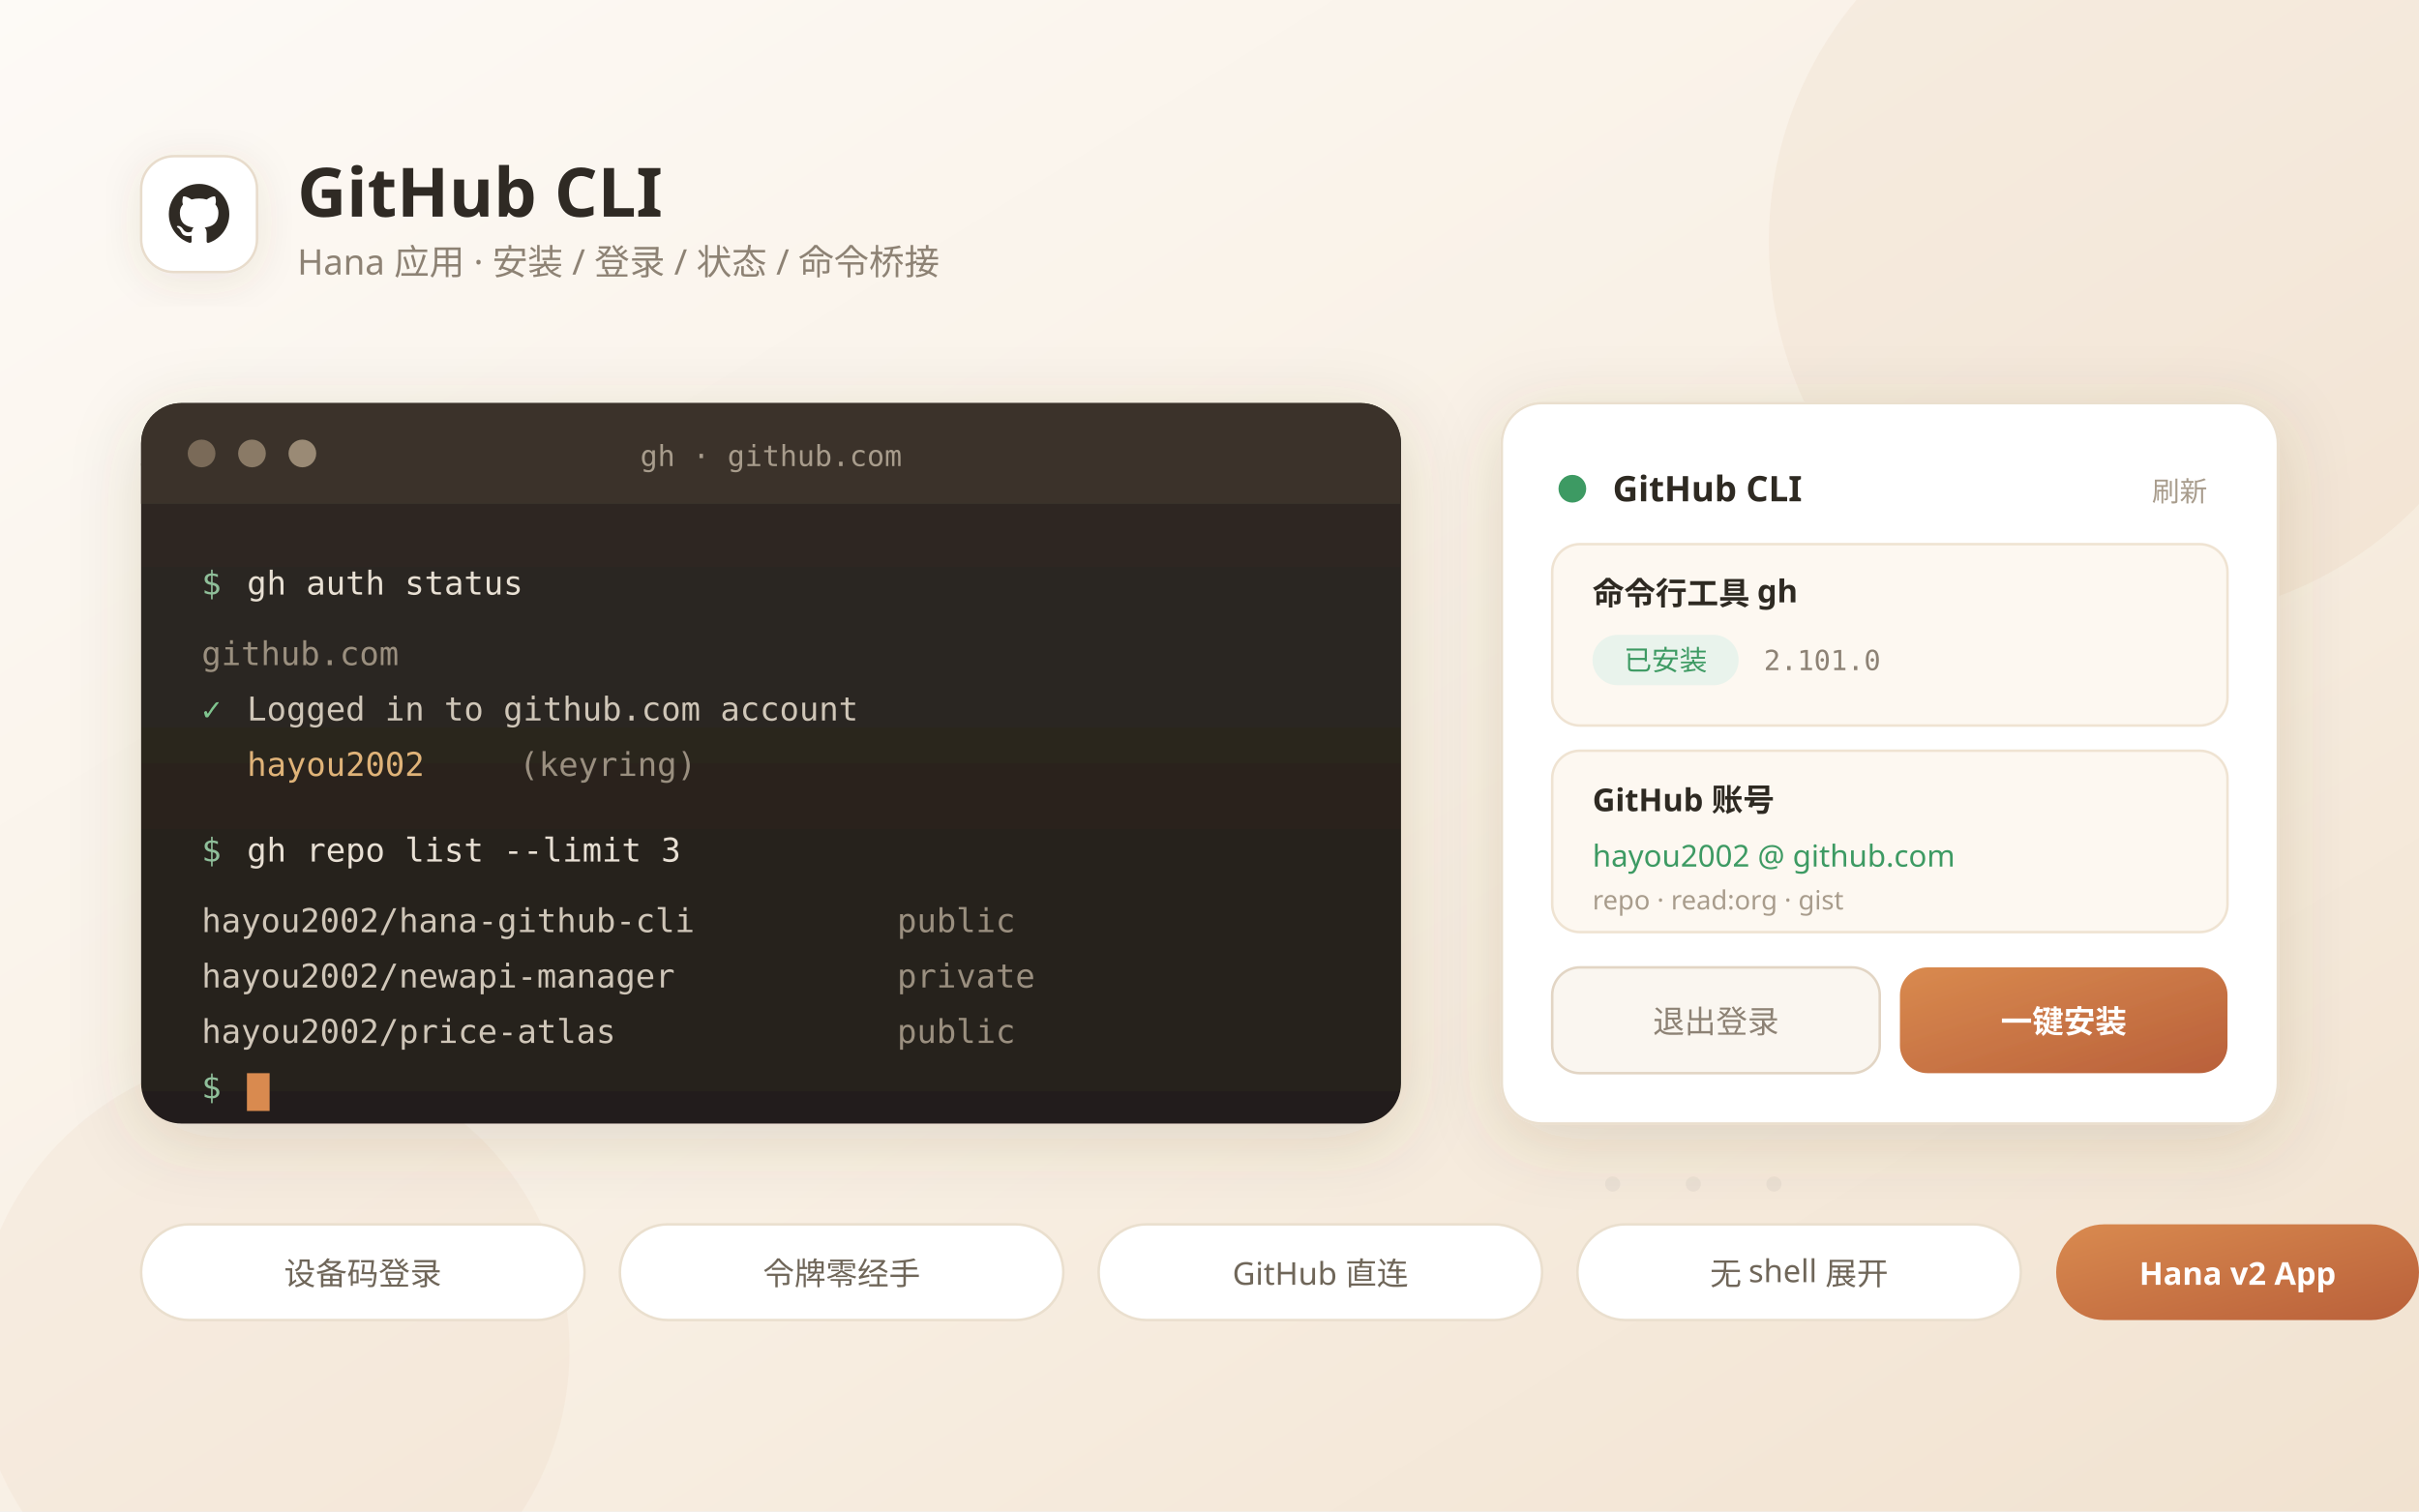
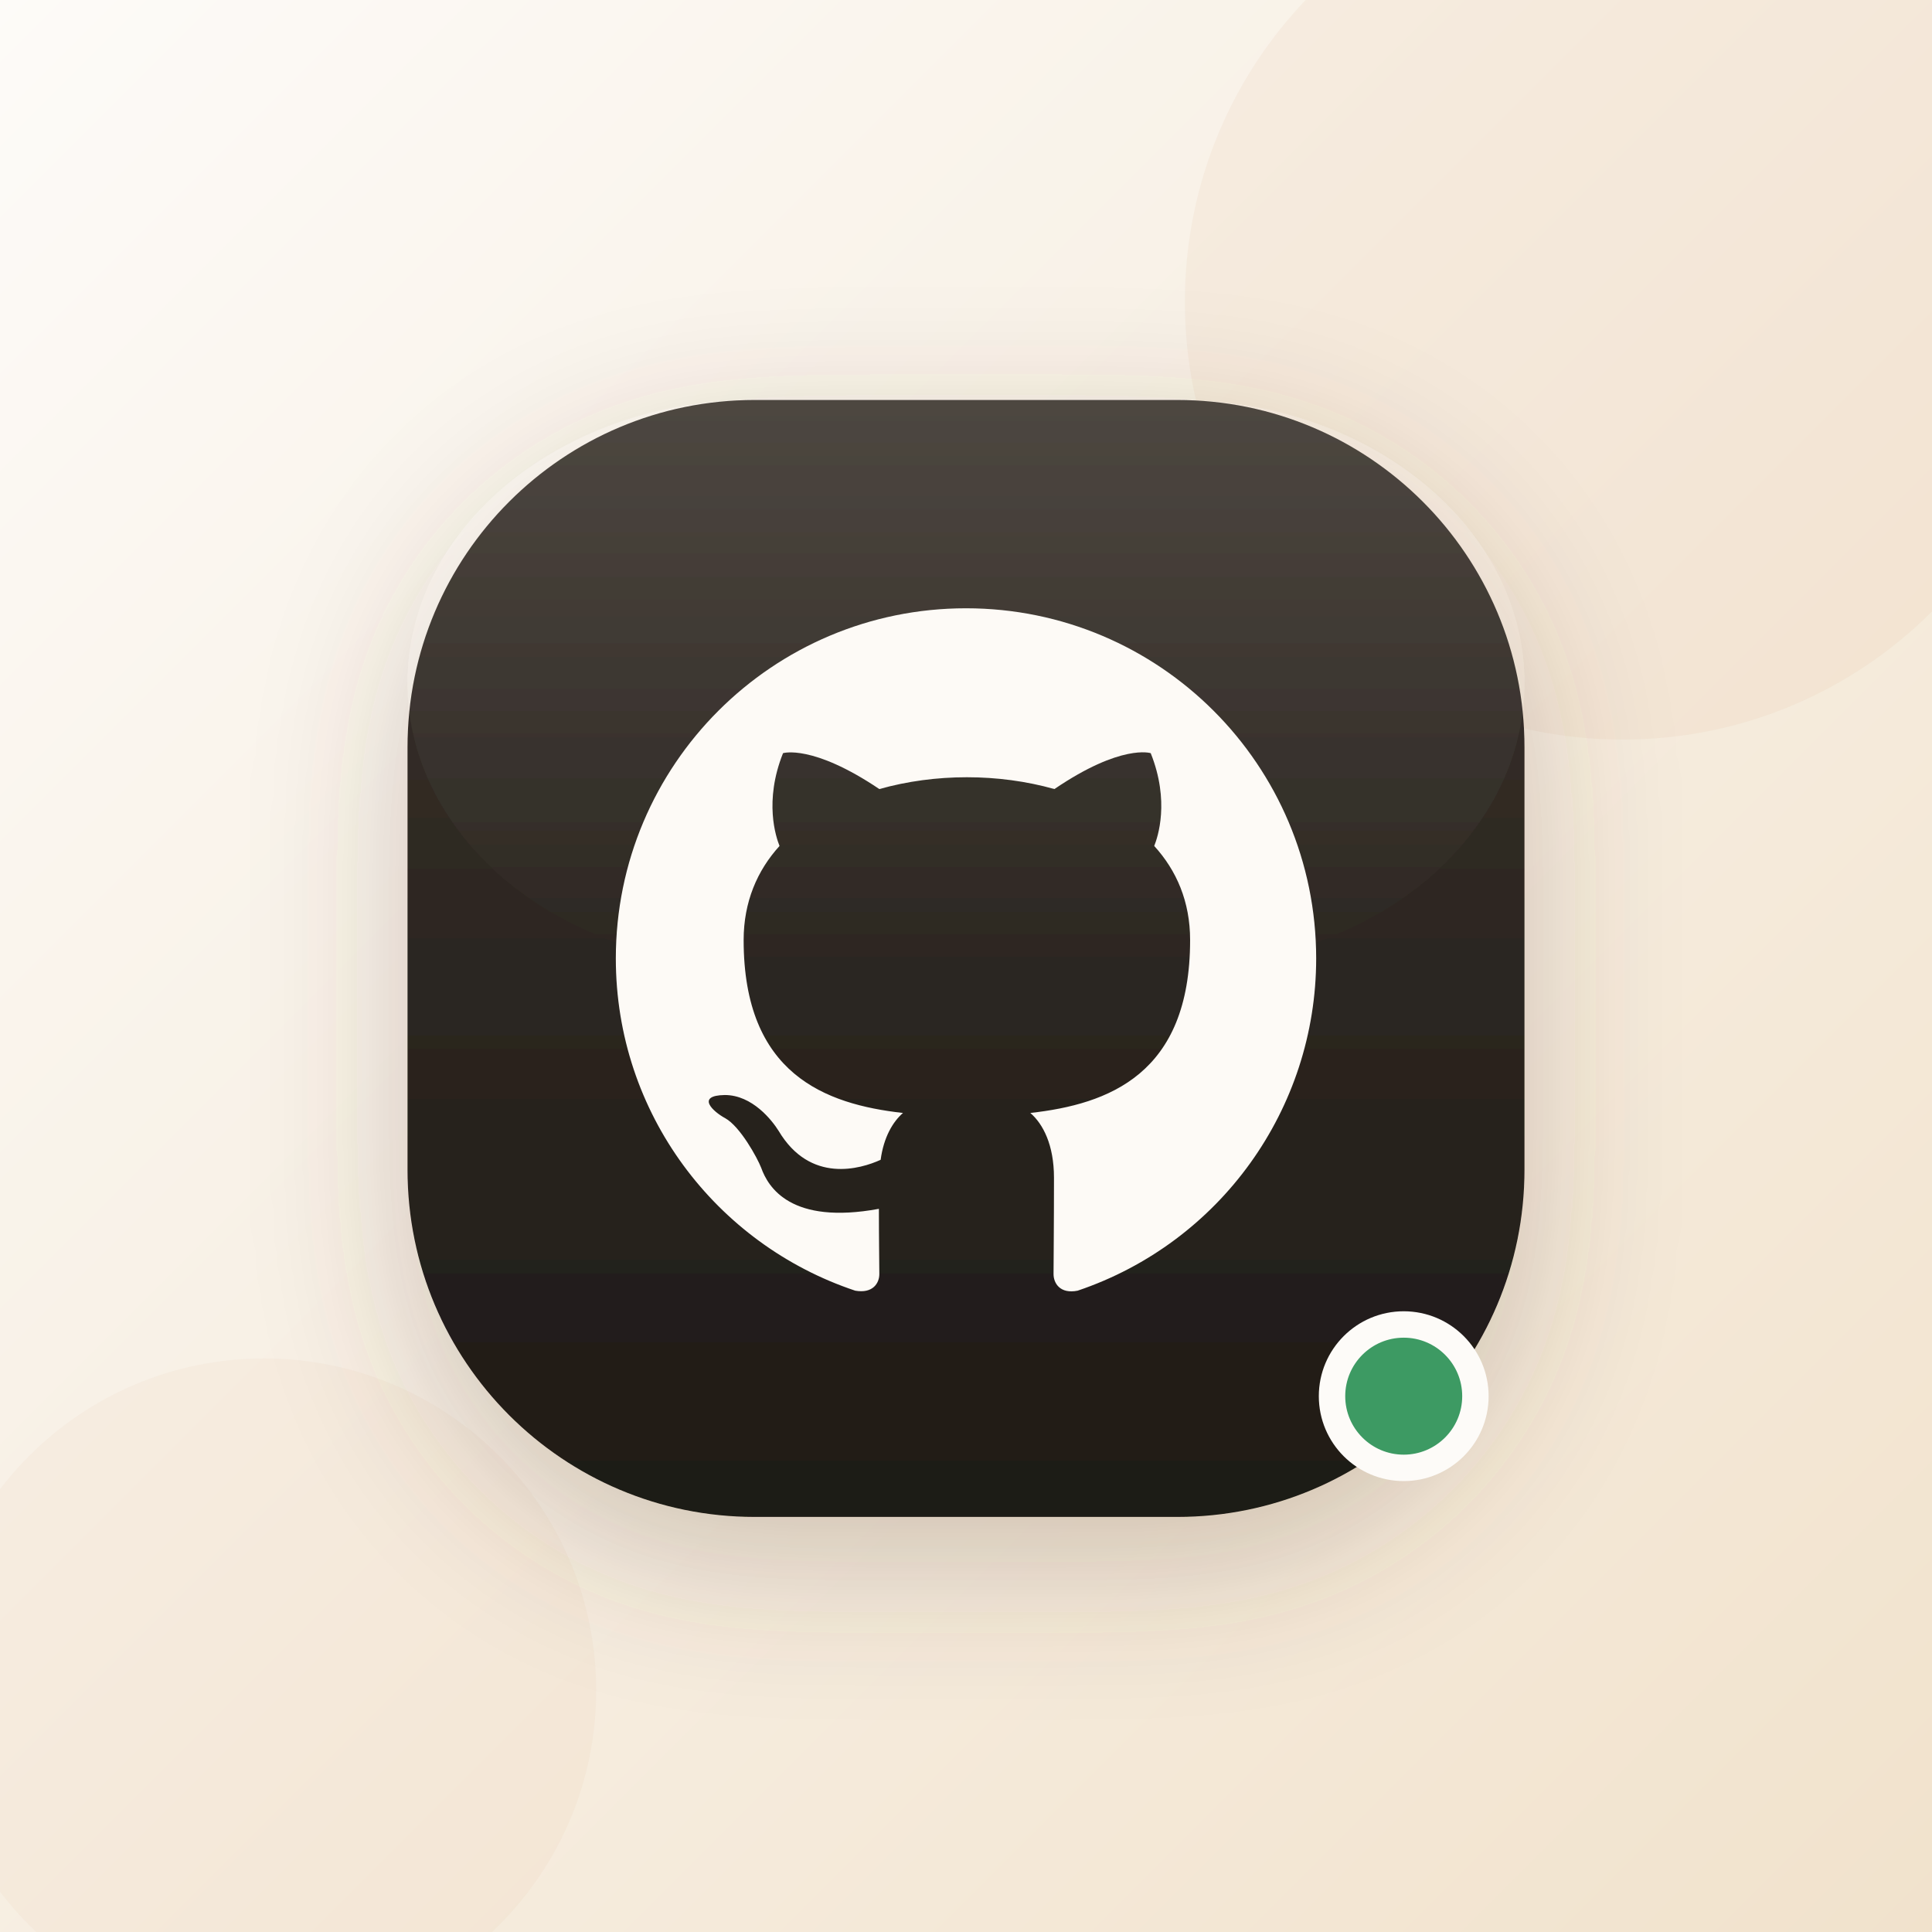
- <svg xmlns="http://www.w3.org/2000/svg" viewBox="0 0 960 600" width="960" height="600" role="img" aria-label="GitHub CLI 管理面板封面：gh 终端与状态面板">
+ <svg xmlns="http://www.w3.org/2000/svg" viewBox="0 0 512 512" width="512" height="512" role="img" aria-label="GitHub CLI">
  <defs>
    <linearGradient id="bg" x1="0" y1="0" x2="1" y2="1">
-       <stop offset="0" stop-color="#fdfaf6" />
-       <stop offset="0.55" stop-color="#f8efe3" />
-       <stop offset="1" stop-color="#f1e2d0" />
+       <stop offset="0" stop-color="#fdfbf8" />
+       <stop offset="1" stop-color="#f1e2cc" />
    </linearGradient>
-     <linearGradient id="term" x1="0" y1="0" x2="0" y2="1">
-       <stop offset="0" stop-color="#2f2a24" />
-       <stop offset="1" stop-color="#241f1a" />
+     <linearGradient id="tile" x1="0" y1="0" x2="0" y2="1">
+       <stop offset="0" stop-color="#3a332c" />
+       <stop offset="1" stop-color="#1e1a16" />
    </linearGradient>
-     <linearGradient id="accent" x1="0" y1="0" x2="1" y2="1">
-       <stop offset="0" stop-color="#d98a4f" />
-       <stop offset="1" stop-color="#b9603a" />
+     <linearGradient id="gloss" x1="0" y1="0" x2="0" y2="1">
+       <stop offset="0" stop-color="#ffffff" stop-opacity="0.10" />
+       <stop offset="1" stop-color="#ffffff" stop-opacity="0" />
    </linearGradient>
    <filter id="soft" x="-30%" y="-30%" width="160%" height="160%">
-       <feDropShadow dx="0" dy="6" stdDeviation="14" flood-color="#5a4632" flood-opacity="0.16" />
-     </filter>
-     <filter id="soft2" x="-30%" y="-30%" width="160%" height="160%">
-       <feDropShadow dx="0" dy="3" stdDeviation="8" flood-color="#5a4632" flood-opacity="0.10" />
+       <feDropShadow dx="0" dy="12" stdDeviation="20" flood-color="#5a4632" flood-opacity="0.24" />
    </filter>
  </defs>
-   <rect width="960" height="600" fill="url(#bg)" />
-   <circle cx="852" cy="96" r="150" fill="#c2703d" opacity="0.06" />
-   <circle cx="108" cy="536" r="118" fill="#c2703d" opacity="0.05" />
-   <g opacity="0.05" fill="#2f2a24">
-     <circle cx="640" cy="470" r="3" />
-     <circle cx="672" cy="470" r="3" />
-     <circle cx="704" cy="470" r="3" />
-   </g>
-   <g transform="translate(56 62)">
-     <rect x="0" y="0" width="46" height="46" rx="13" fill="#ffffff" stroke="#e8dccc" filter="url(#soft2)" />
-     <g transform="translate(11 11) scale(1.5)">
-       <path fill="#2f2a24" fill-rule="evenodd" d="M8 0C3.58 0 0 3.58 0 8c0 3.54 2.29 6.53 5.47 7.59.4.07.55-.17.55-.38 0-.19-.01-.82-.01-1.49-2.01.37-2.53-.49-2.69-.94-.09-.23-.48-.94-.82-1.13-.28-.15-.68-.52-.01-.53.63 0 1.08.58 1.23.82.72 1.21 1.87.87 2.33.66.07-.52.28-.87.51-1.07-1.78-.2-3.64-.89-3.64-3.95 0-.87.31-1.59.82-2.15-.08-.2-.36-1.02.08-2.12 0 0 .67-.21 2.2.82.64-.18 1.32-.27 2-.27s1.36.09 2 .27c1.53-1.04 2.2-.82 2.2-.82.44 1.1.16 1.92.08 2.12.51.56.82 1.27.82 2.15 0 3.07-1.87 3.75-3.65 3.95.29.25.54.73.54 1.48 0 1.07-.01 1.93-.01 2.2 0 .21.15.46.55.38A8.01 8.01 0 0 0 16 8c0-4.42-3.58-8-8-8z" />
-     </g>
-     <text x="62" y="24" font-family="'Segoe UI', 'Microsoft YaHei', system-ui, sans-serif" font-size="27" font-weight="700" fill="#2f2a24">GitHub CLI</text>
-     <text x="62" y="47" font-family="'Segoe UI', 'Microsoft YaHei', system-ui, sans-serif" font-size="14" fill="#8d8274">Hana 应用 · 安装 / 登录 / 状态 / 命令桥接</text>
-   </g>
-   <g transform="translate(56 160)" filter="url(#soft)">
-     <rect x="0" y="0" width="500" height="286" rx="16" fill="url(#term)" />
-     <rect x="0" y="0" width="500" height="40" rx="16" fill="#3a332b" />
-     <rect x="0" y="24" width="500" height="16" fill="#3a332b" />
-     <circle cx="24" cy="20" r="5.5" fill="#7a6a58" />
-     <circle cx="44" cy="20" r="5.5" fill="#8a7a66" />
-     <circle cx="64" cy="20" r="5.5" fill="#9a8a74" />
-     <text x="250" y="25" text-anchor="middle" font-family="ui-monospace, Consolas, monospace" font-size="11.5" fill="#a89c8c">gh · github.com</text>
-     <g font-family="ui-monospace, 'Cascadia Mono', Consolas, monospace" font-size="13">
-       <text x="24" y="76" fill="#8fbf9a">$</text>
-       <text x="42" y="76" fill="#e8e0d4">gh auth status</text>
-       <text x="24" y="104" fill="#9a8f7f">github.com</text>
-       <text x="24" y="126" fill="#7fc48f">✓</text>
-       <text x="42" y="126" fill="#cfc6b8">Logged in to github.com account</text>
-       <text x="42" y="148" fill="#e0b378">hayou2002</text>
-       <text x="150" y="148" fill="#9a8f7f">(keyring)</text>
-       <text x="24" y="182" fill="#8fbf9a">$</text>
-       <text x="42" y="182" fill="#e8e0d4">gh repo list --limit 3</text>
-       <text x="24" y="210" fill="#cfc6b8">hayou2002/hana-github-cli</text>
-       <text x="300" y="210" fill="#9a8f7f">public</text>
-       <text x="24" y="232" fill="#cfc6b8">hayou2002/newapi-manager</text>
-       <text x="300" y="232" fill="#9a8f7f">private</text>
-       <text x="24" y="254" fill="#cfc6b8">hayou2002/price-atlas</text>
-       <text x="300" y="254" fill="#9a8f7f">public</text>
-       <text x="24" y="276" fill="#8fbf9a">$</text>
-       <rect x="42" y="266" width="9" height="15" fill="#d98a4f">
-         <animate attributeName="opacity" values="1;0.15;1" dur="1.15s" repeatCount="indefinite" />
-       </rect>
+   <rect width="512" height="512" fill="url(#bg)" />
+   <circle cx="430" cy="80" r="116" fill="#c2703d" opacity="0.055" />
+   <circle cx="70" cy="448" r="88" fill="#c2703d" opacity="0.04" />
+   <g transform="translate(256 254)" filter="url(#soft)">
+     <rect x="-148" y="-148" width="296" height="296" rx="92" fill="url(#tile)" />
+     <rect x="-148" y="-148" width="296" height="150" rx="92" fill="url(#gloss)" />
+     <g transform="scale(11.6) translate(-8 -8)">
+       <path fill="#fdfaf6" fill-rule="evenodd" d="M8 0C3.58 0 0 3.58 0 8c0 3.54 2.29 6.53 5.47 7.59.4.07.55-.17.55-.38 0-.19-.01-.82-.01-1.49-2.01.37-2.53-.49-2.69-.94-.09-.23-.48-.94-.82-1.13-.28-.15-.68-.52-.01-.53.63 0 1.08.58 1.23.82.72 1.21 1.87.87 2.33.66.07-.52.28-.87.51-1.07-1.78-.2-3.64-.89-3.64-3.95 0-.87.31-1.59.82-2.15-.08-.2-.36-1.02.08-2.12 0 0 .67-.21 2.2.82.64-.18 1.32-.27 2-.27s1.36.09 2 .27c1.53-1.04 2.2-.82 2.2-.82.44 1.1.16 1.92.08 2.12.51.56.82 1.27.82 2.15 0 3.07-1.87 3.75-3.65 3.95.29.25.54.73.54 1.48 0 1.07-.01 1.93-.01 2.2 0 .21.15.46.55.38A8.01 8.01 0 0 0 16 8c0-4.42-3.58-8-8-8z" />
    </g>
  </g>
-   <g transform="translate(596 160)" filter="url(#soft)">
-     <rect x="0" y="0" width="308" height="286" rx="16" fill="#ffffff" stroke="#eadfce" />
-     <circle cx="28" cy="34" r="5.5" fill="#3d9a63" />
-     <text x="44" y="39" font-family="'Segoe UI', 'Microsoft YaHei', system-ui, sans-serif" font-size="14" font-weight="700" fill="#2f2a24">GitHub CLI</text>
-     <text x="280" y="39" text-anchor="end" font-family="'Segoe UI', 'Microsoft YaHei', system-ui, sans-serif" font-size="11" fill="#a89c8c">刷新</text>
-     <rect x="20" y="56" width="268" height="72" rx="11" fill="#fdf8f1" stroke="#efe3d2" />
-     <text x="36" y="80" font-family="'Segoe UI', 'Microsoft YaHei', system-ui, sans-serif" font-size="12.5" font-weight="600" fill="#2f2a24">命令行工具 gh</text>
-     <g transform="translate(36 92)">
-       <rect x="0" y="0" width="58" height="20" rx="10" fill="#e9f3ec" />
-       <text x="29" y="14" text-anchor="middle" font-family="'Segoe UI', 'Microsoft YaHei', system-ui, sans-serif" font-size="11" fill="#3d9a63">已安装</text>
-     </g>
-     <text x="104" y="106" font-family="ui-monospace, Consolas, monospace" font-size="11" fill="#8d8274">2.101.0</text>
-     <rect x="20" y="138" width="268" height="72" rx="11" fill="#fdf8f1" stroke="#efe3d2" />
-     <text x="36" y="162" font-family="'Segoe UI', 'Microsoft YaHei', system-ui, sans-serif" font-size="12.5" font-weight="600" fill="#2f2a24">GitHub 账号</text>
-     <text x="36" y="184" font-family="'Segoe UI', 'Microsoft YaHei', system-ui, sans-serif" font-size="12" fill="#3d9a63">hayou2002 @ github.com</text>
-     <text x="36" y="201" font-family="'Segoe UI', 'Microsoft YaHei', system-ui, sans-serif" font-size="10.5" fill="#a89c8c">repo · read:org · gist</text>
-     <rect x="20" y="224" width="130" height="42" rx="11" fill="#faf6f0" stroke="#e2d5c4" />
-     <text x="85" y="250" text-anchor="middle" font-family="'Segoe UI', 'Microsoft YaHei', system-ui, sans-serif" font-size="12.5" fill="#8d8274">退出登录</text>
-     <rect x="158" y="224" width="130" height="42" rx="11" fill="url(#accent)" />
-     <text x="223" y="250" text-anchor="middle" font-family="'Segoe UI', 'Microsoft YaHei', system-ui, sans-serif" font-size="12.5" font-weight="600" fill="#ffffff">一键安装</text>
-   </g>
-   <g transform="translate(56 486)" font-family="'Segoe UI', 'Microsoft YaHei', system-ui, sans-serif" font-size="12.5" fill="#6f6659">
-     <rect x="0" y="0" width="176" height="38" rx="19" fill="#ffffff" stroke="#eadfce" />
-     <text x="88" y="24" text-anchor="middle">设备码登录</text>
-     <rect x="190" y="0" width="176" height="38" rx="19" fill="#ffffff" stroke="#eadfce" />
-     <text x="278" y="24" text-anchor="middle">令牌零经手</text>
-     <rect x="380" y="0" width="176" height="38" rx="19" fill="#ffffff" stroke="#eadfce" />
-     <text x="468" y="24" text-anchor="middle">GitHub 直连</text>
-     <rect x="570" y="0" width="176" height="38" rx="19" fill="#ffffff" stroke="#eadfce" />
-     <text x="658" y="24" text-anchor="middle">无 shell 展开</text>
-     <rect x="760" y="0" width="144" height="38" rx="19" fill="url(#accent)" />
-     <text x="832" y="24" text-anchor="middle" font-weight="600" fill="#ffffff">Hana v2 App</text>
-   </g>
+   <circle cx="372" cy="370" r="19" fill="#3d9a63" stroke="#fdfbf8" stroke-width="7" />
</svg>
